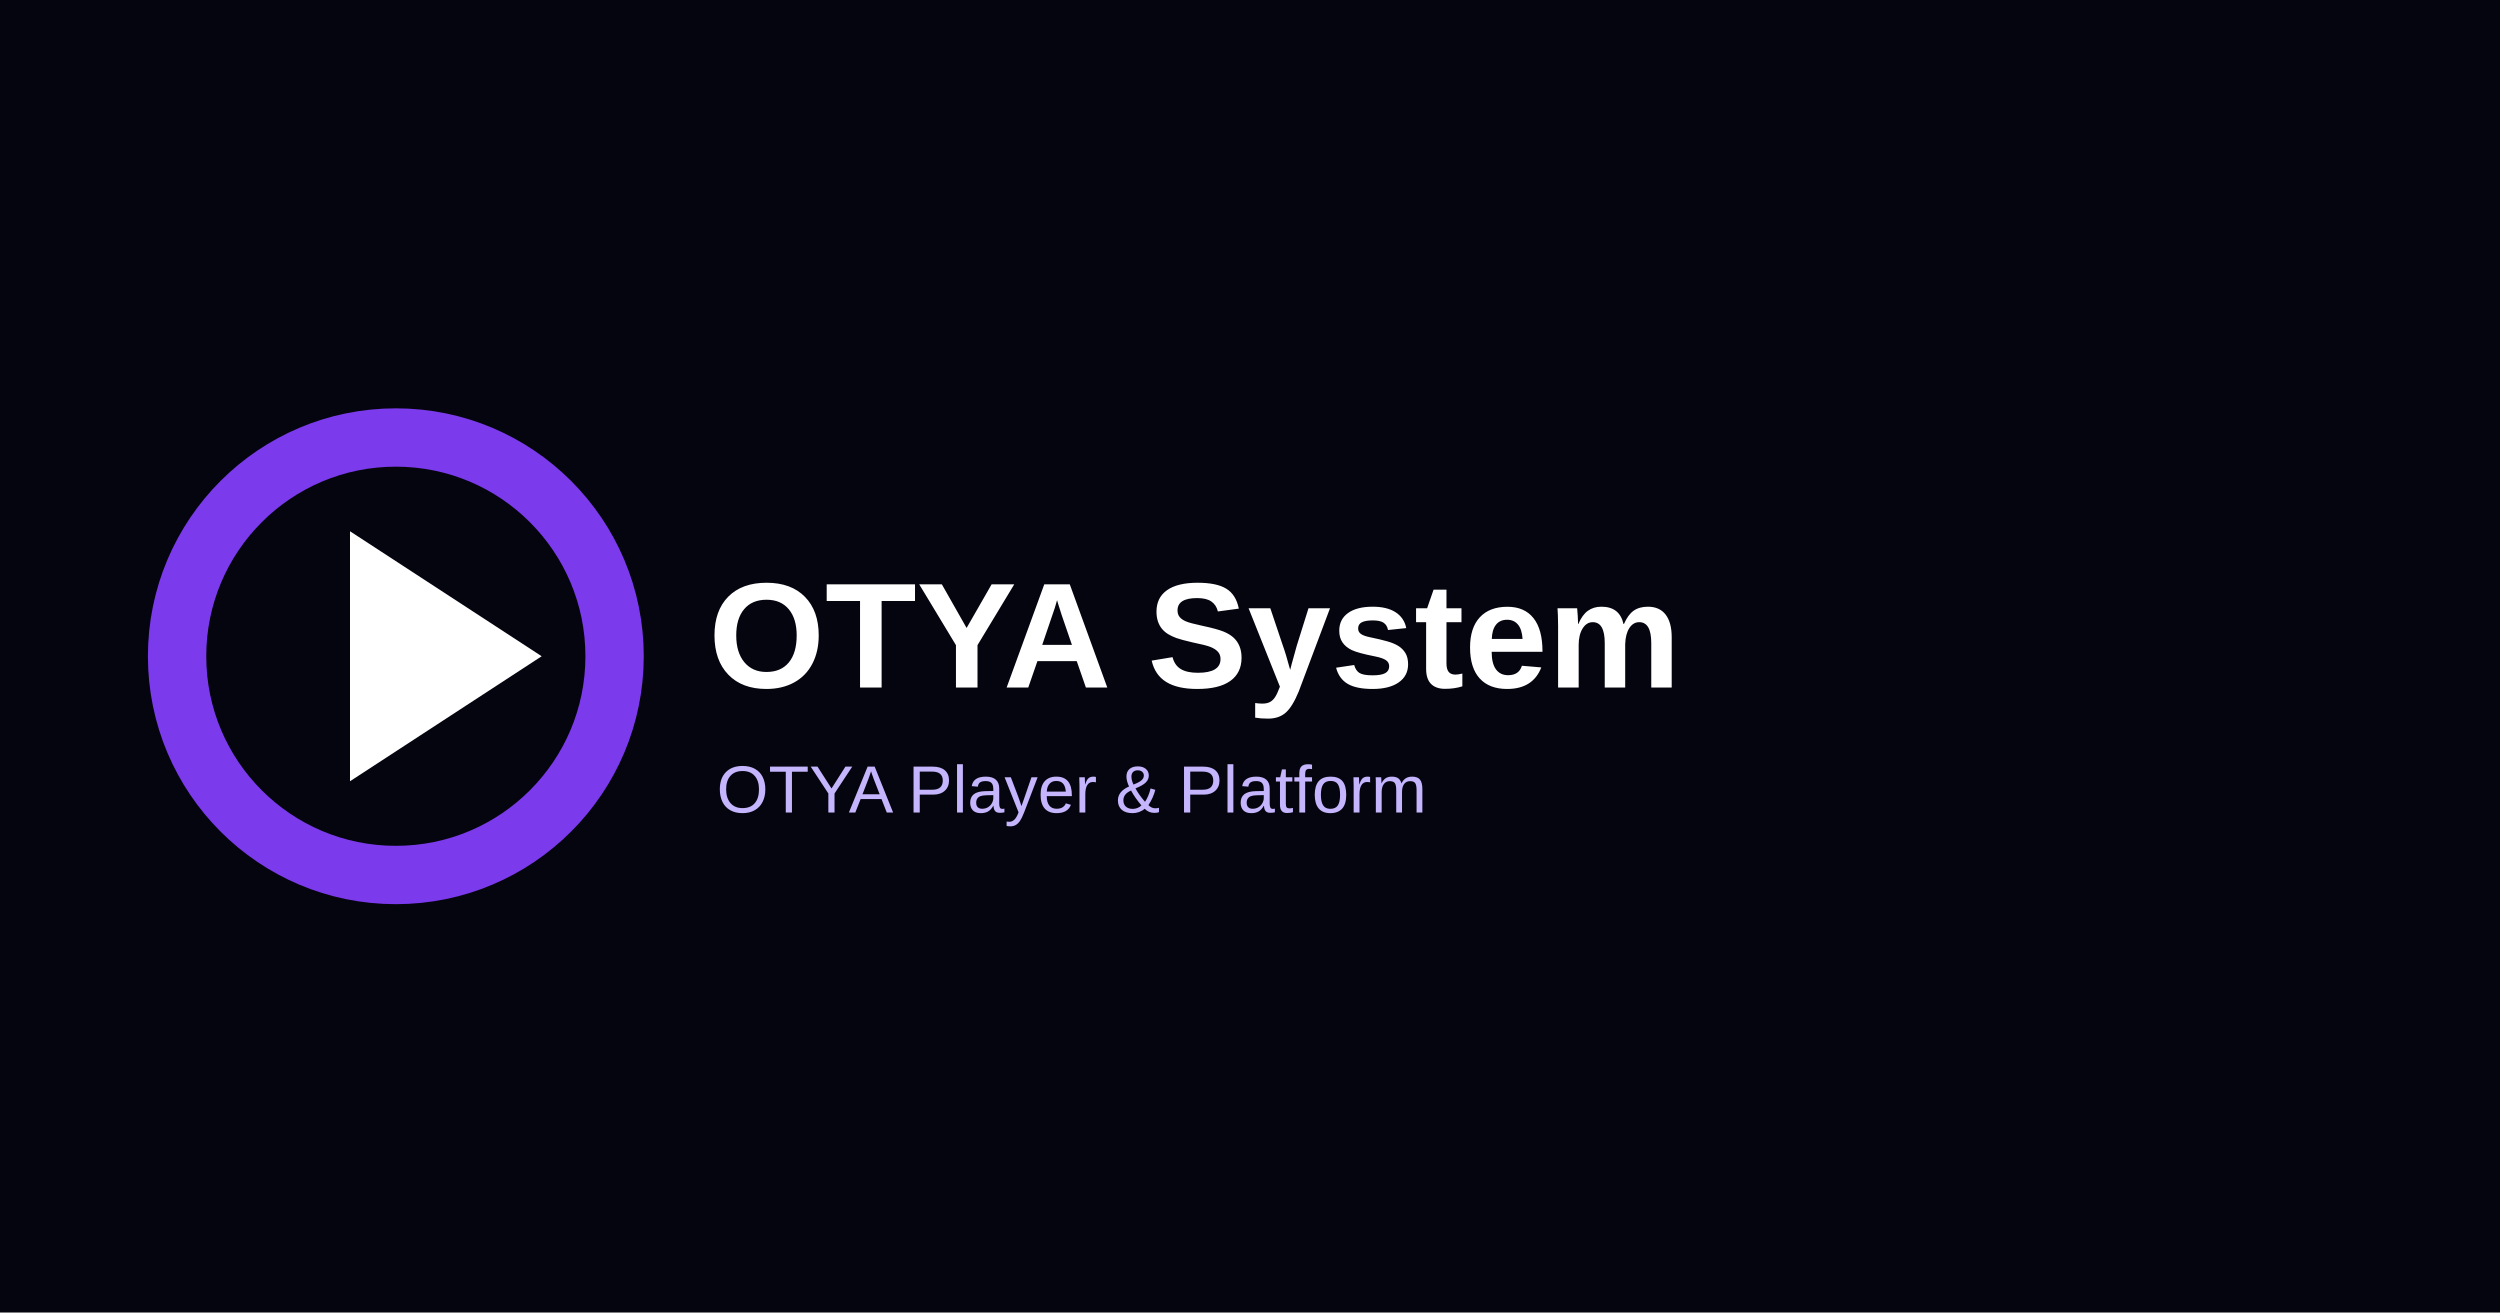
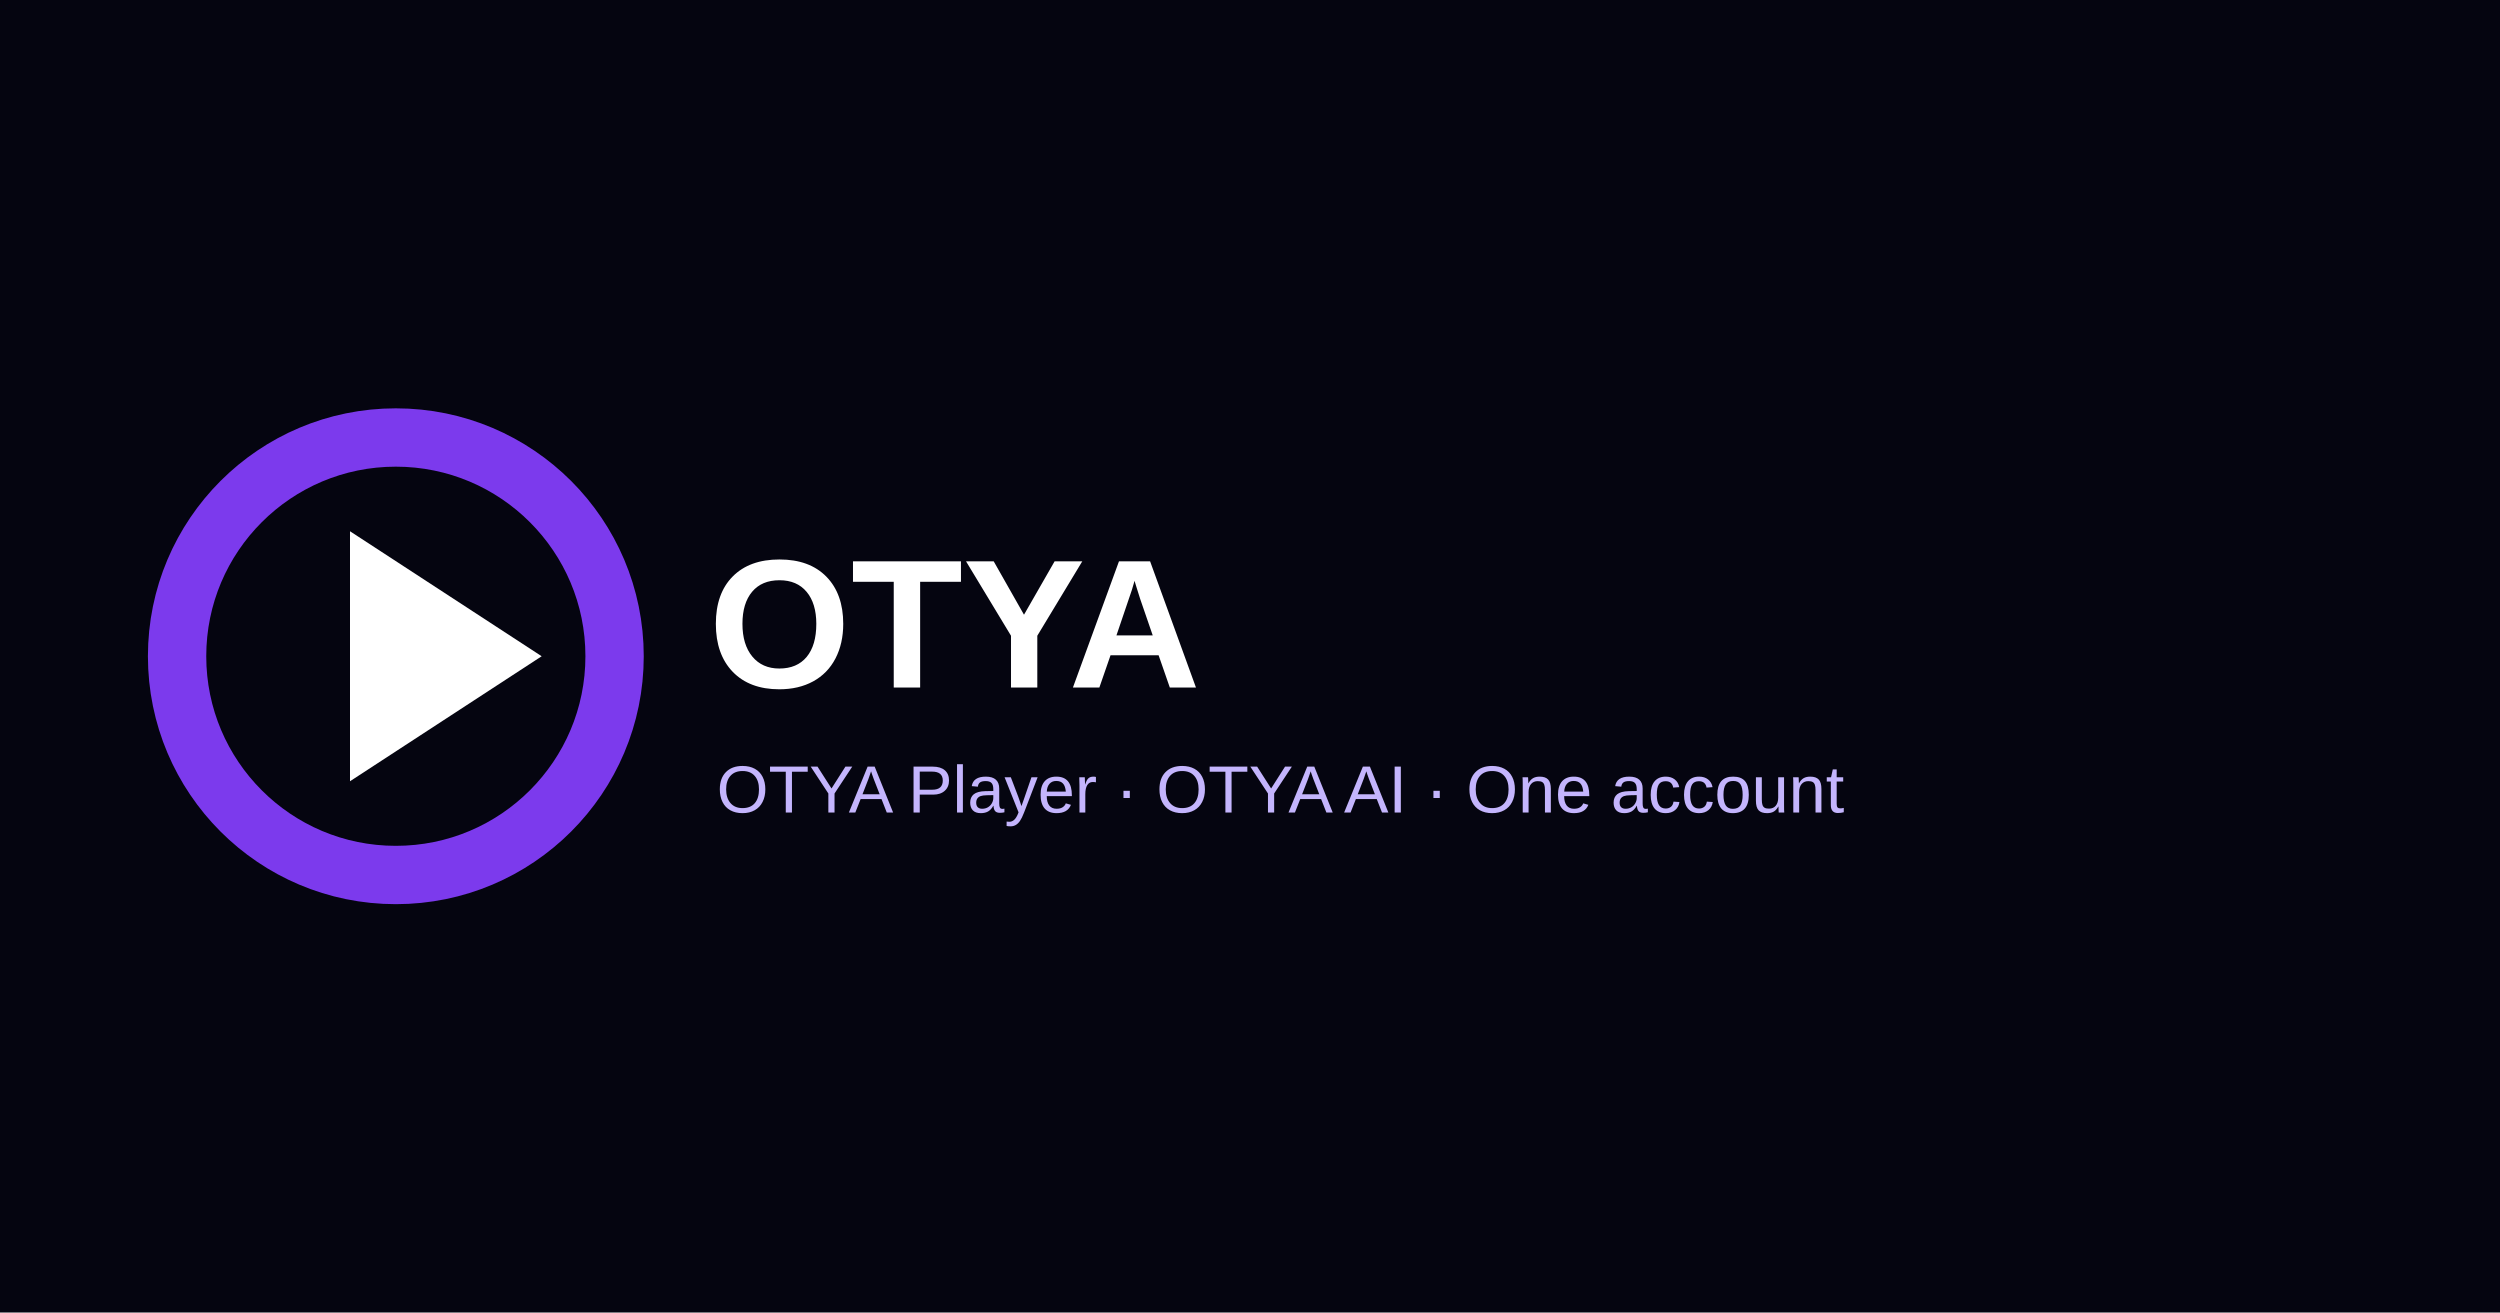
<svg xmlns="http://www.w3.org/2000/svg" width="1200" height="630" viewBox="0 0 1200 630">
  <rect width="1200" height="630" fill="#050510" />
  <circle cx="190" cy="315" r="105" fill="none" stroke="#7C3AED" stroke-width="28" />
  <path d="M168 255l92 60-92 60z" fill="#fff" />
-   <text x="340" y="330" fill="#fff" font-family="Arial,Helvetica,sans-serif" font-size="72" font-weight="700">OTYA System</text>
-   <text x="344" y="390" fill="#c4b5fd" font-family="Arial,Helvetica,sans-serif" font-size="32">OTYA Player &amp; Platform</text>
+   <text x="340" y="330" fill="#fff" font-family="Arial,Helvetica,sans-serif" font-size="88" font-weight="700">OTYA</text>
+   <text x="344" y="390" fill="#c4b5fd" font-family="Arial,Helvetica,sans-serif" font-size="32">OTYA Player · OTYA AI · One account</text>
</svg>
